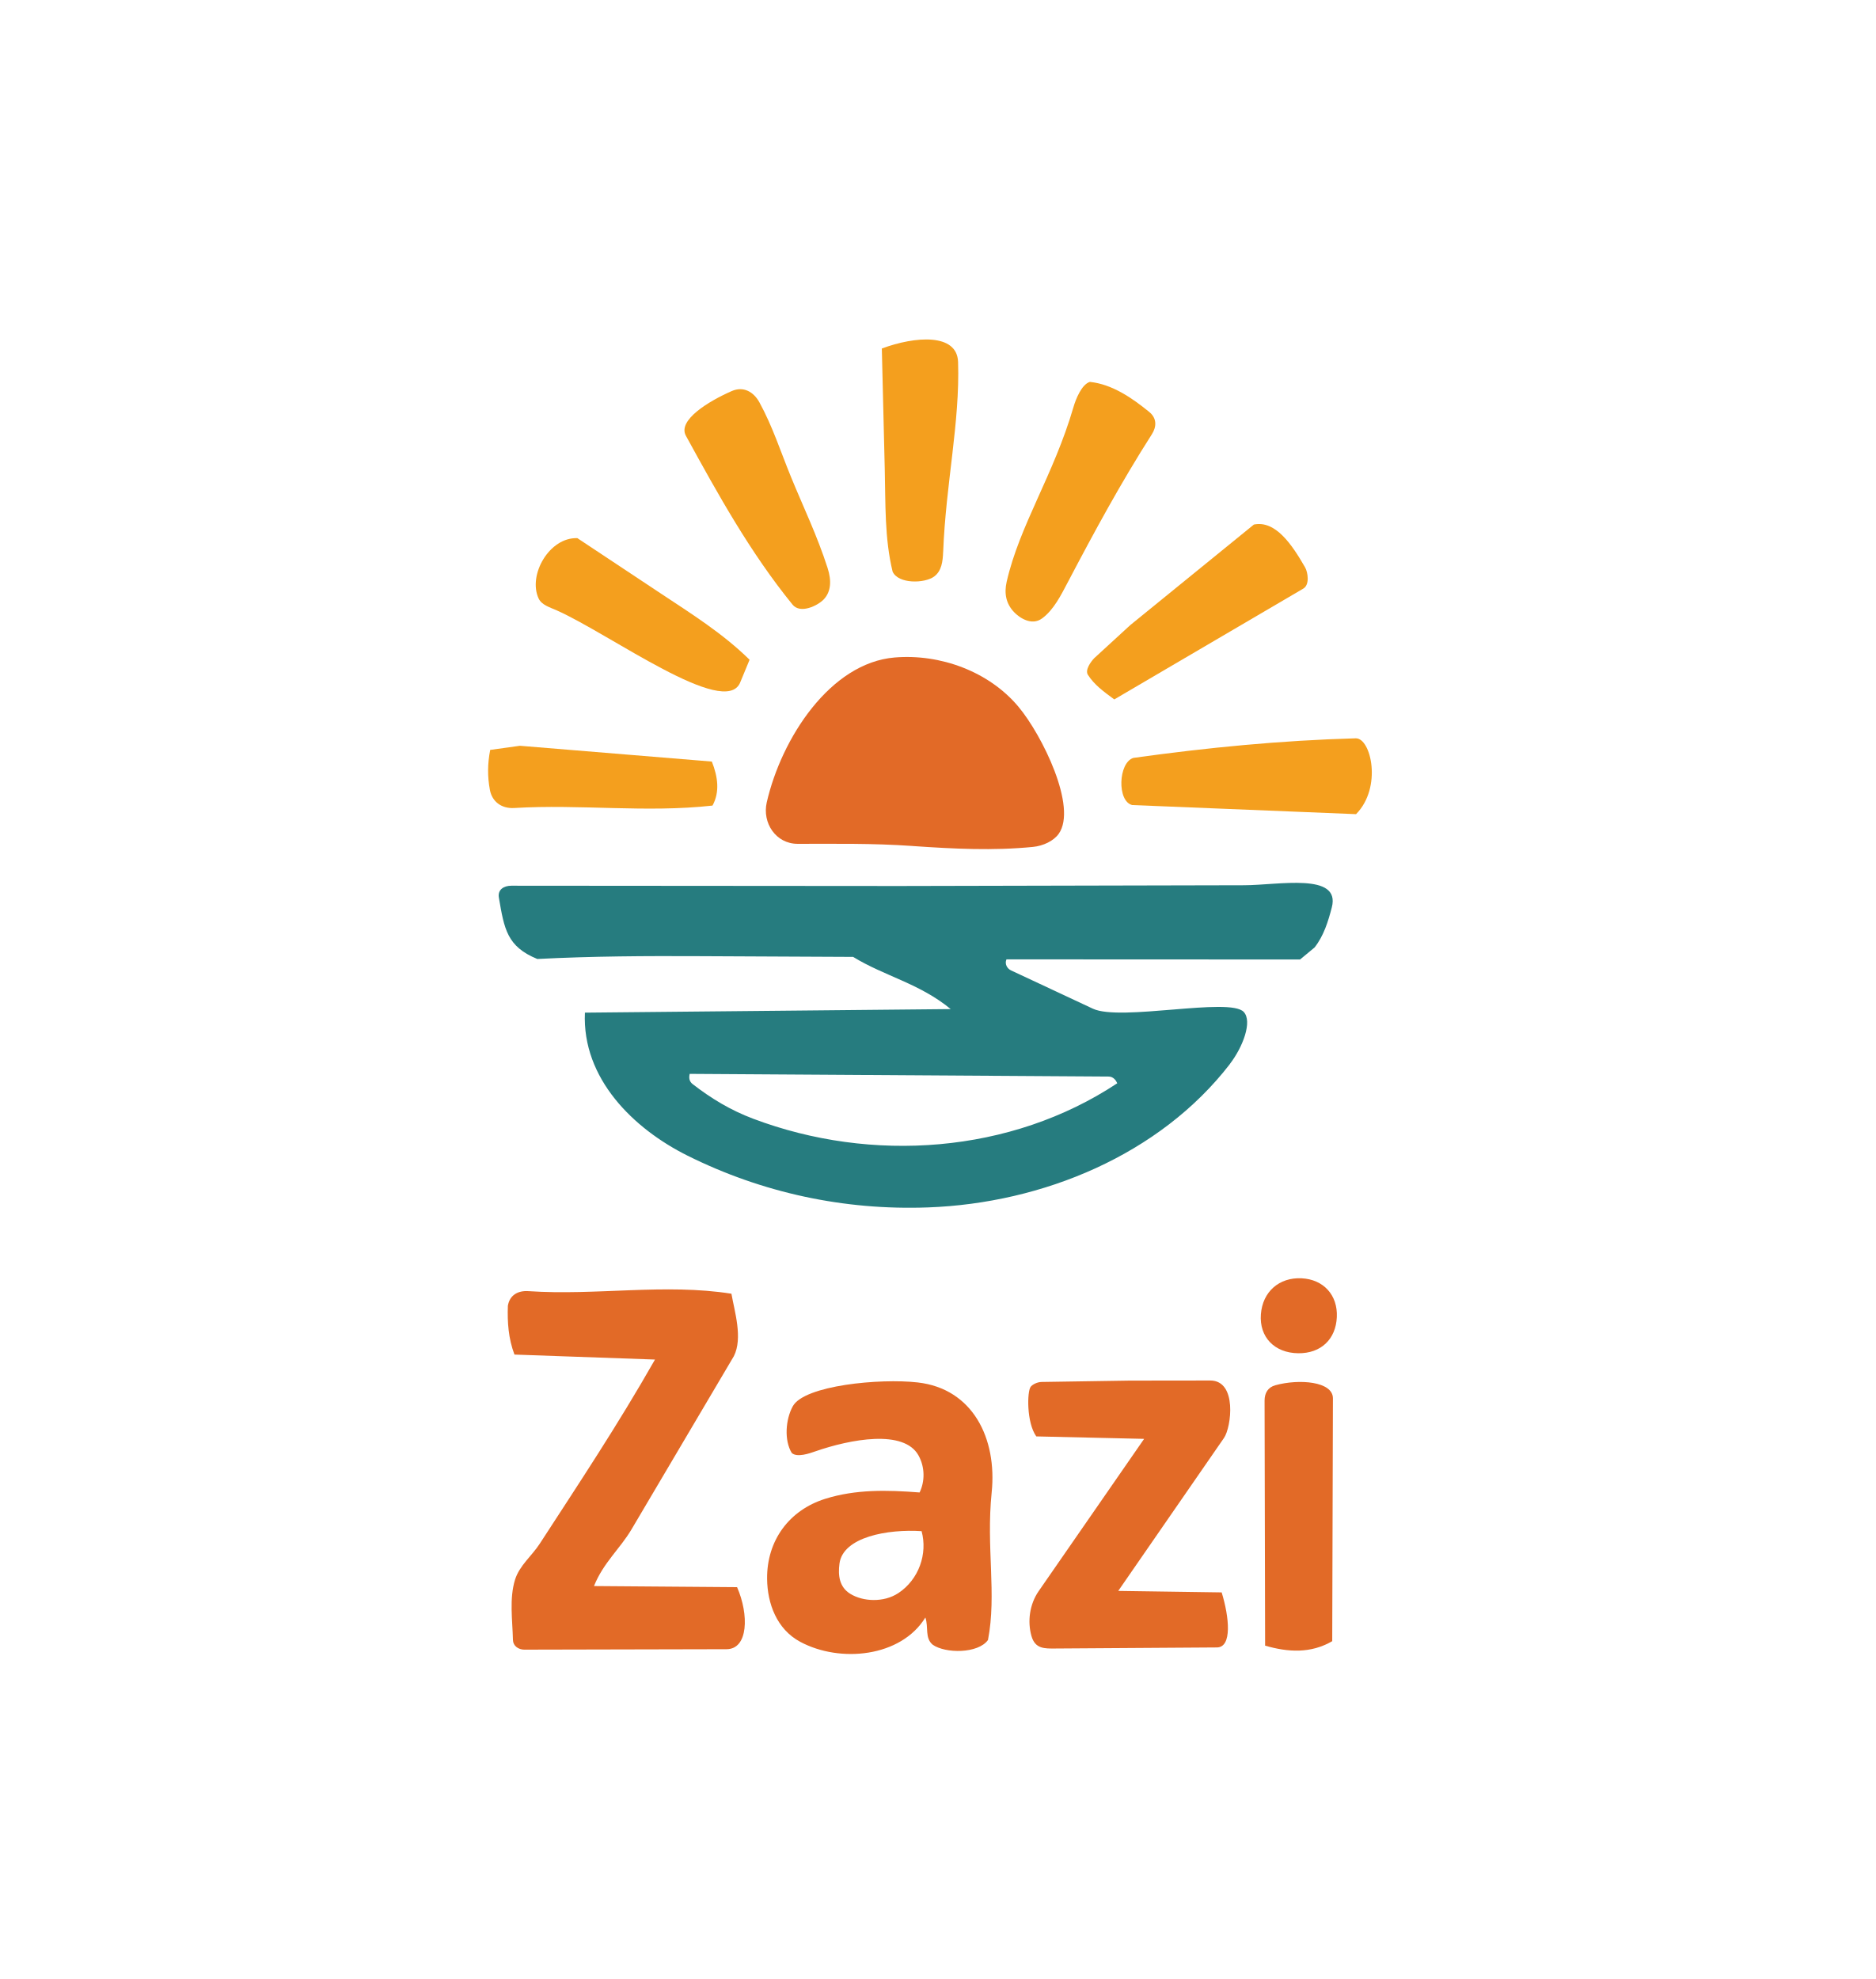
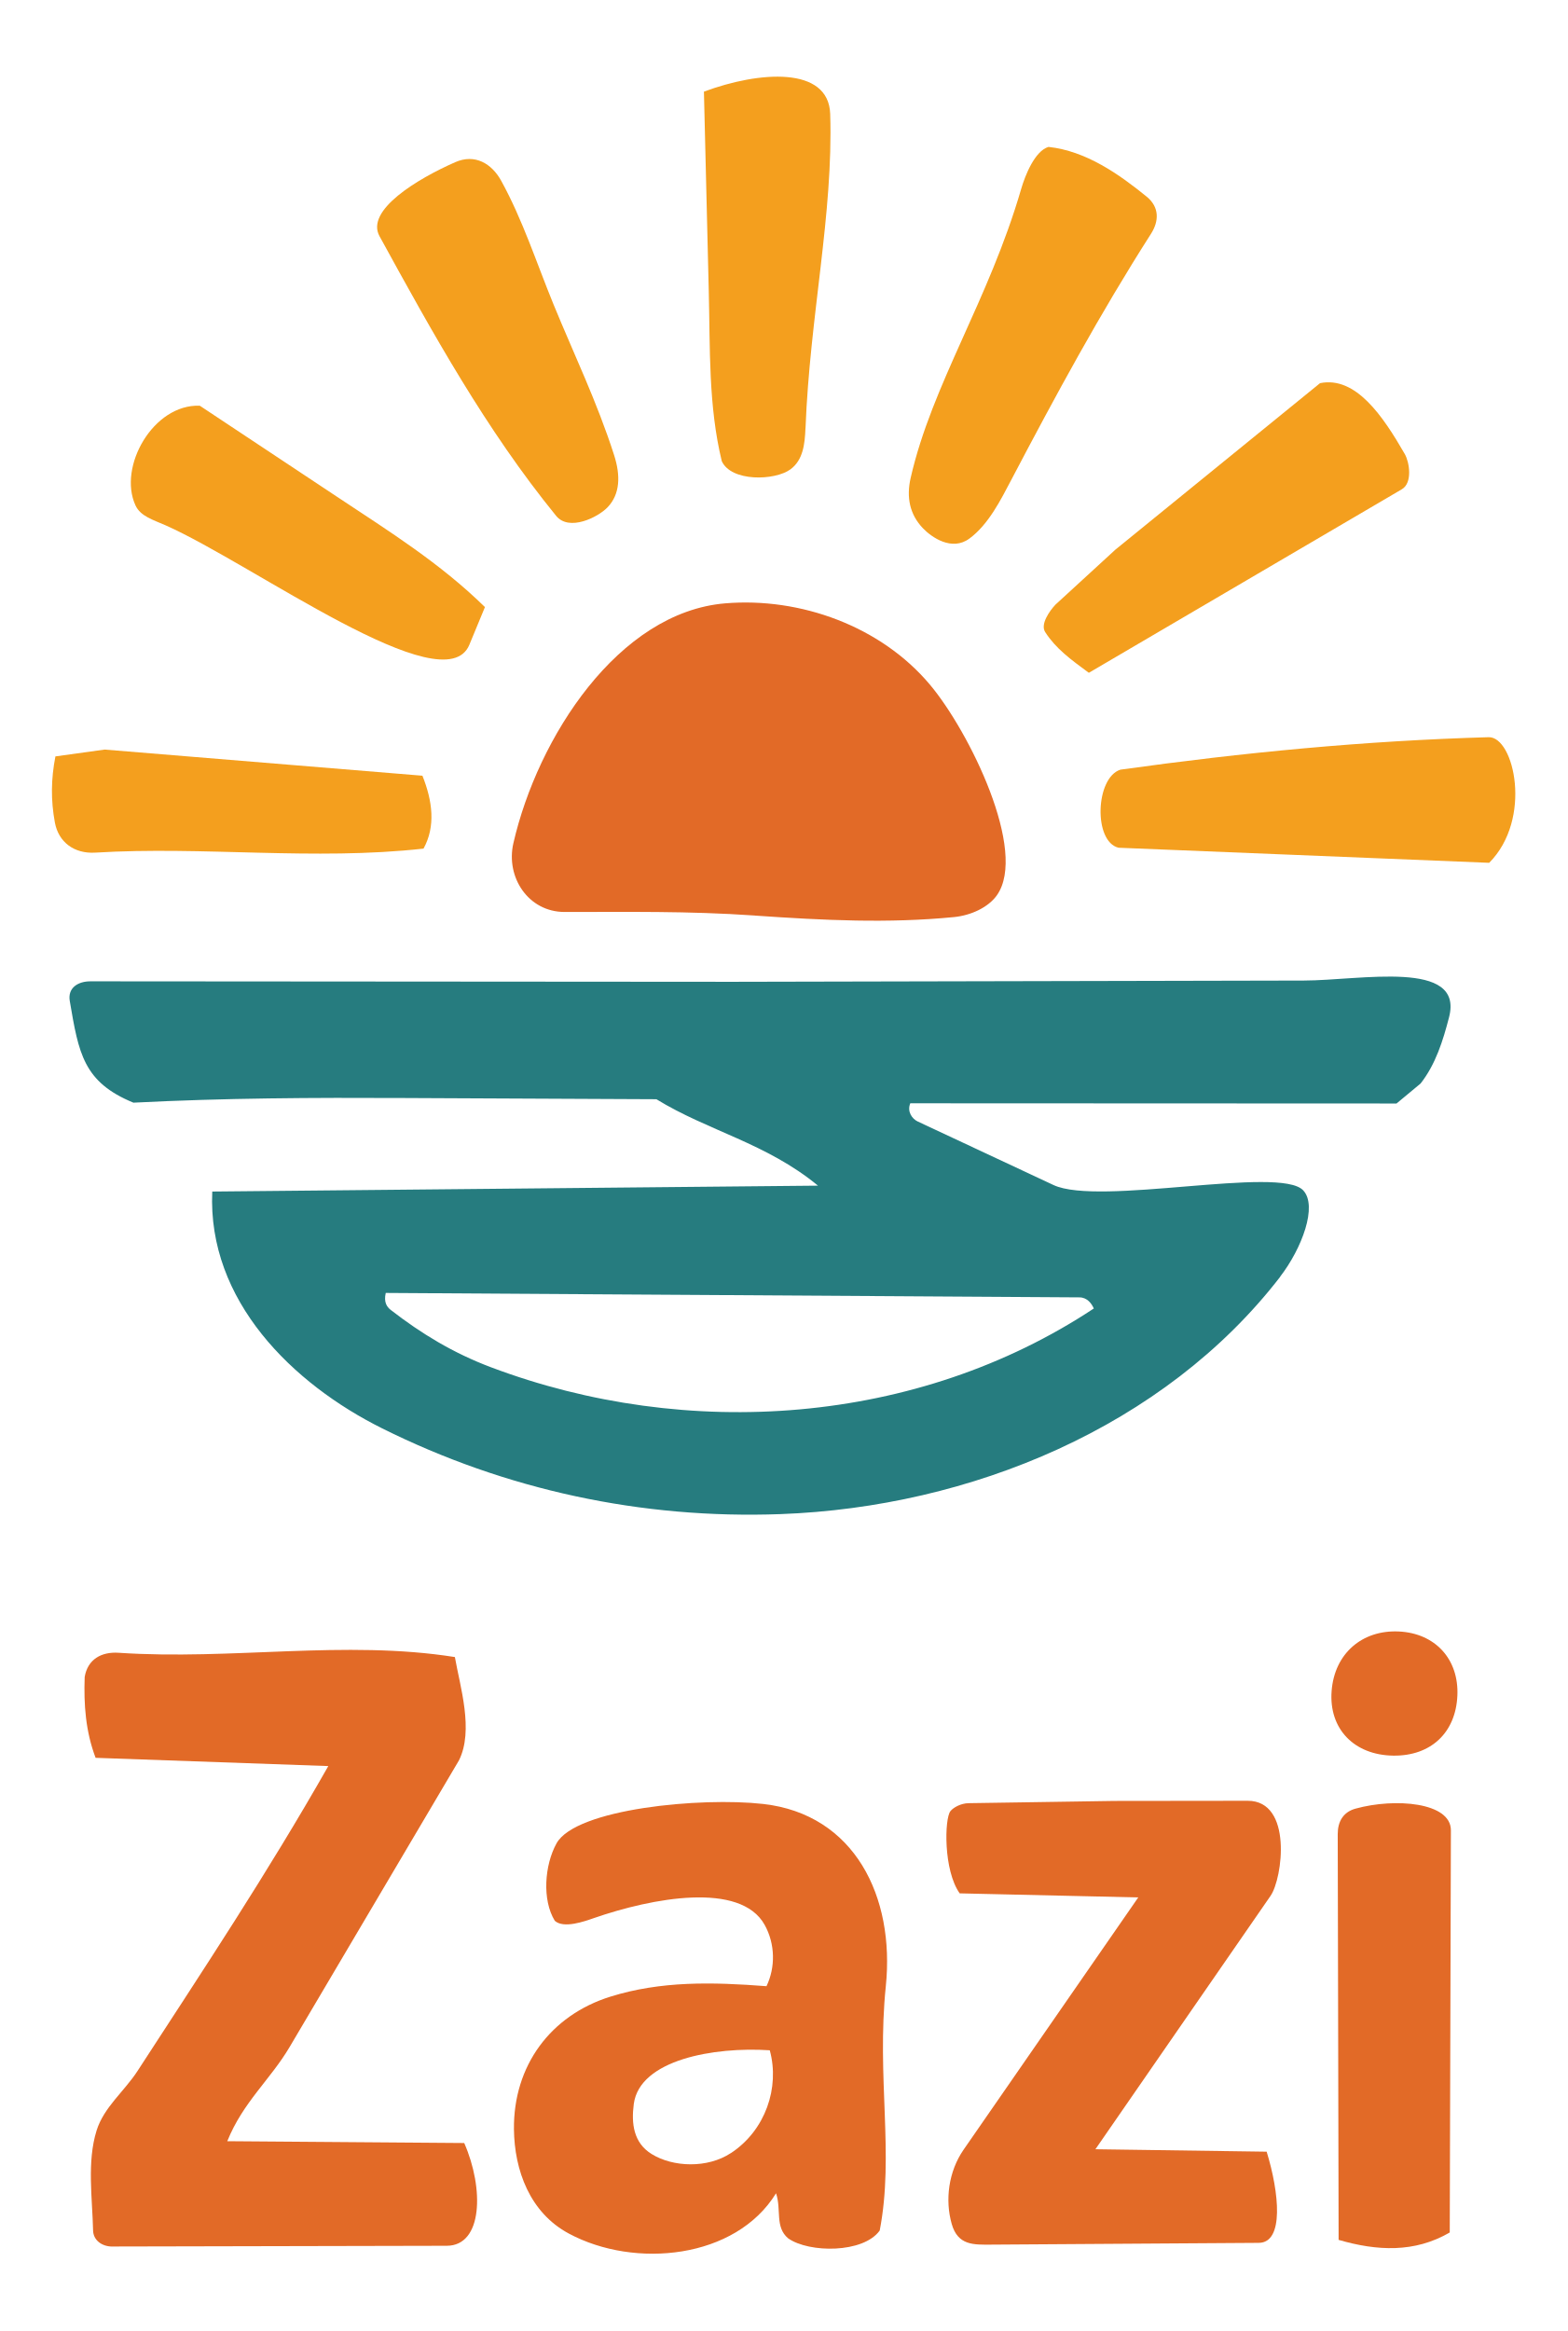
- <svg xmlns="http://www.w3.org/2000/svg" id="a" data-name="Layer 1" viewBox="0 0 595.28 628.03">
+ <svg xmlns="http://www.w3.org/2000/svg" id="a" data-name="Layer 1" viewBox="144.95 93.04 300.43 446.66">
  <defs>
    <style>
      .b {
        fill: #e26a27;
      }

      .c {
        fill: #267c7f;
      }

      .d {
        fill: #f49f1e;
      }
    </style>
  </defs>
  <path class="c" d="M390.3,337.7c-22.23,28.78-59.36,44.13-95.76,45.47-26.67.98-52.69-4.64-76.37-16.44-17.12-8.53-33.48-24.45-32.54-45.37l116.09-1.13c-9.93-8.17-21.04-10.46-30.97-16.56l-48.32-.23c-17.63-.09-34.44,0-51.91.89-9.6-3.94-10.49-9.45-12.2-19.5-.42-2.5,1.57-3.76,3.99-3.75l123.12.09,109.4-.24c10.89-.02,30.72-4.14,27.84,7.02-1.15,4.46-2.57,9.03-5.46,12.71l-4.61,3.83-93.19-.04c-.66,1.58.35,2.98,1.41,3.48l26.03,12.18c8.76,4.1,43.41-3.74,47.86,1.02,2.81,2.99-.24,11.14-4.43,16.56ZM354.58,343.77c-.38-.88-1.22-2.12-2.74-2.13l-132.96-.85c-.4,1.75.18,2.65.96,3.26,5.9,4.57,11.99,8.26,19.18,10.97,37.58,14.18,81.75,11.13,115.56-11.25Z" />
  <path class="b" d="M166.5,523.52c-2.08,0-3.67-1.26-3.71-3.08-.14-6.23-1.2-13.14.67-19.15,1.4-4.48,5.33-7.53,7.85-11.42,12.44-19.16,24.8-37.74,36.56-58.42l-44.6-1.58c-1.92-5.09-2.28-10.22-2.09-15.49.57-3.39,3.2-4.86,6.5-4.64,21.61,1.46,43.38-2.52,64.45.82.99,5.66,3.66,14.05.78,19.8l-32.46,54.93c-3.67,6.22-8.95,10.59-11.94,18.04l45.41.35c3.82,8.71,3.57,19.67-3.34,19.69l-64.09.14Z" />
  <path class="b" d="M289.59,268.47c-12.82-.89-24.5-.67-36.43-.68-6.99,0-11.31-6.7-9.82-13.17,4.67-20.35,20.15-44.27,40.61-45.97,14.38-1.2,29.83,4.38,39.24,15.6,7.56,9.01,18.79,31.94,12.81,40.35-1.64,2.3-4.93,3.85-8.22,4.17-12.57,1.23-24.88.63-38.18-.29Z" />
  <path class="b" d="M253.97,521.03c-7.48-4.01-10.43-12.14-10.52-19.97-.13-12.16,6.99-21.84,18.49-25.43,9.65-3.01,19.44-2.81,29.91-2,1.73-3.61,1.69-8.07-.35-11.75-4.64-8.35-21.52-5.19-32.79-1.28-1.78.62-5.73,2.03-7.43.5-2.46-3.99-1.98-10.67.33-14.84,3.68-6.63,27.66-8.9,39.61-7.55,17.53,1.98,25.26,17.8,23.5,34.91-1.8,17.55,1.65,32.22-1.17,46.83-3.14,4.38-13.53,4.32-17.54,1.5-2.59-2.17-1.26-5.52-2.33-8.64-7.74,12.59-27.05,14.51-39.71,7.72ZM285.05,505.6c6.58-4.34,9.39-12.52,7.43-19.69-10.71-.71-24.92,1.82-26.06,10.27-.5,3.74-.07,7.46,3.42,9.61,4.07,2.52,10.68,2.8,15.21-.2Z" />
  <path class="b" d="M386.19,522.81l-51.24.34c-3.38.02-6.42.19-7.6-3.96-1.31-4.6-.62-10.05,2.28-14.24l33.47-48.33-34.22-.78c-3.14-4.4-2.92-14.31-1.78-15.75.56-.71,2.03-1.51,3.48-1.53l27.9-.43,25.6-.03c8.66,0,6.68,14.88,4.38,18.21l-33.57,48.56,32.82.47c2.42,7.88,3.37,17.44-1.51,17.47Z" />
  <path class="b" d="M422.8,520.82c-6.74,3.93-13.93,3.56-21.3,1.42l-.17-77.76c0-2.43,1.08-4.24,3.43-4.88,7.55-2.08,18.27-1.22,18.26,4.16l-.22,77.06Z" />
  <path class="d" d="M330.73,196.24c-3.35,2.49-7.27-.26-8.93-2.01-2.5-2.64-3.17-5.89-2.32-9.61,4.1-17.98,14.94-33.93,21.19-55.4.74-2.56,2.62-7.27,5.23-8.03,7.16.77,13.48,5.19,18.81,9.53,2.48,2.02,2.37,4.7.85,7.09-9.83,15.38-18.26,30.94-26.74,47.08-2.08,3.95-4.4,8.63-8.08,11.35Z" />
  <path class="d" d="M430.36,258.37l-71.04-2.89c-4.85-1.17-4.44-13.43.36-14.96,23.58-3.29,46.76-5.54,70.57-6.22,4.87-.14,8.48,15.64.11,24.07Z" />
  <path class="d" d="M299.32,175.1c-.12,3.05-.46,6.09-2.87,7.87-3,2.2-11.36,2.42-13.17-1.57-2.58-10.62-2.22-21.54-2.49-32.46l-.93-38.34c10.56-3.93,23.9-4.94,24.2,4.28.61,19.22-3.9,38.66-4.73,60.23Z" />
  <path class="d" d="M353.63,221.96c-3.45-2.53-6.35-4.65-8.37-7.81-.98-1.53.91-4.12,1.96-5.24l11.5-10.55,39.22-31.9c6.88-1.4,12.09,6.38,16.23,13.56.91,1.57,1.54,5.55-.55,6.77l-59.99,35.17Z" />
  <path class="d" d="M262.65,180.26c1.27,3.96,1.13,7.49-1.25,9.98-1.83,1.92-7.38,4.7-9.87,1.64-13.44-16.51-23.67-35.02-33.85-53.59-2.72-4.96,7.27-10.99,14.53-14.18,3.74-1.64,6.97.23,8.82,3.61,4.16,7.6,6.7,15.58,10.01,23.66,3.94,9.61,8.32,18.63,11.61,28.88Z" />
  <path class="d" d="M234.91,216.58c-4.78,11.56-41.42-15.41-58.16-22.85-2.43-1.08-4.86-1.74-5.83-3.84-3.42-7.42,3.42-19.45,12.32-19.11l26.35,17.48c9.95,6.6,19.73,12.7,28.3,21.11l-2.98,7.2Z" />
  <path class="d" d="M226.11,255.65c-21.09,2.34-42.11-.5-62.92.77-4.01.24-7.02-2-7.72-5.76-.79-4.26-.75-8.33.1-12.68l9.43-1.31,60.91,5.01c1.94,4.86,2.56,9.7.21,13.97Z" />
  <path class="b" d="M411.98,429.45c-7.48-.1-12.38-5.1-11.82-12.39.55-7.18,5.85-11.73,12.88-11.4,6.96.33,11.55,5.3,11.22,12.33-.32,7-5.02,11.55-12.28,11.46Z" />
</svg>
